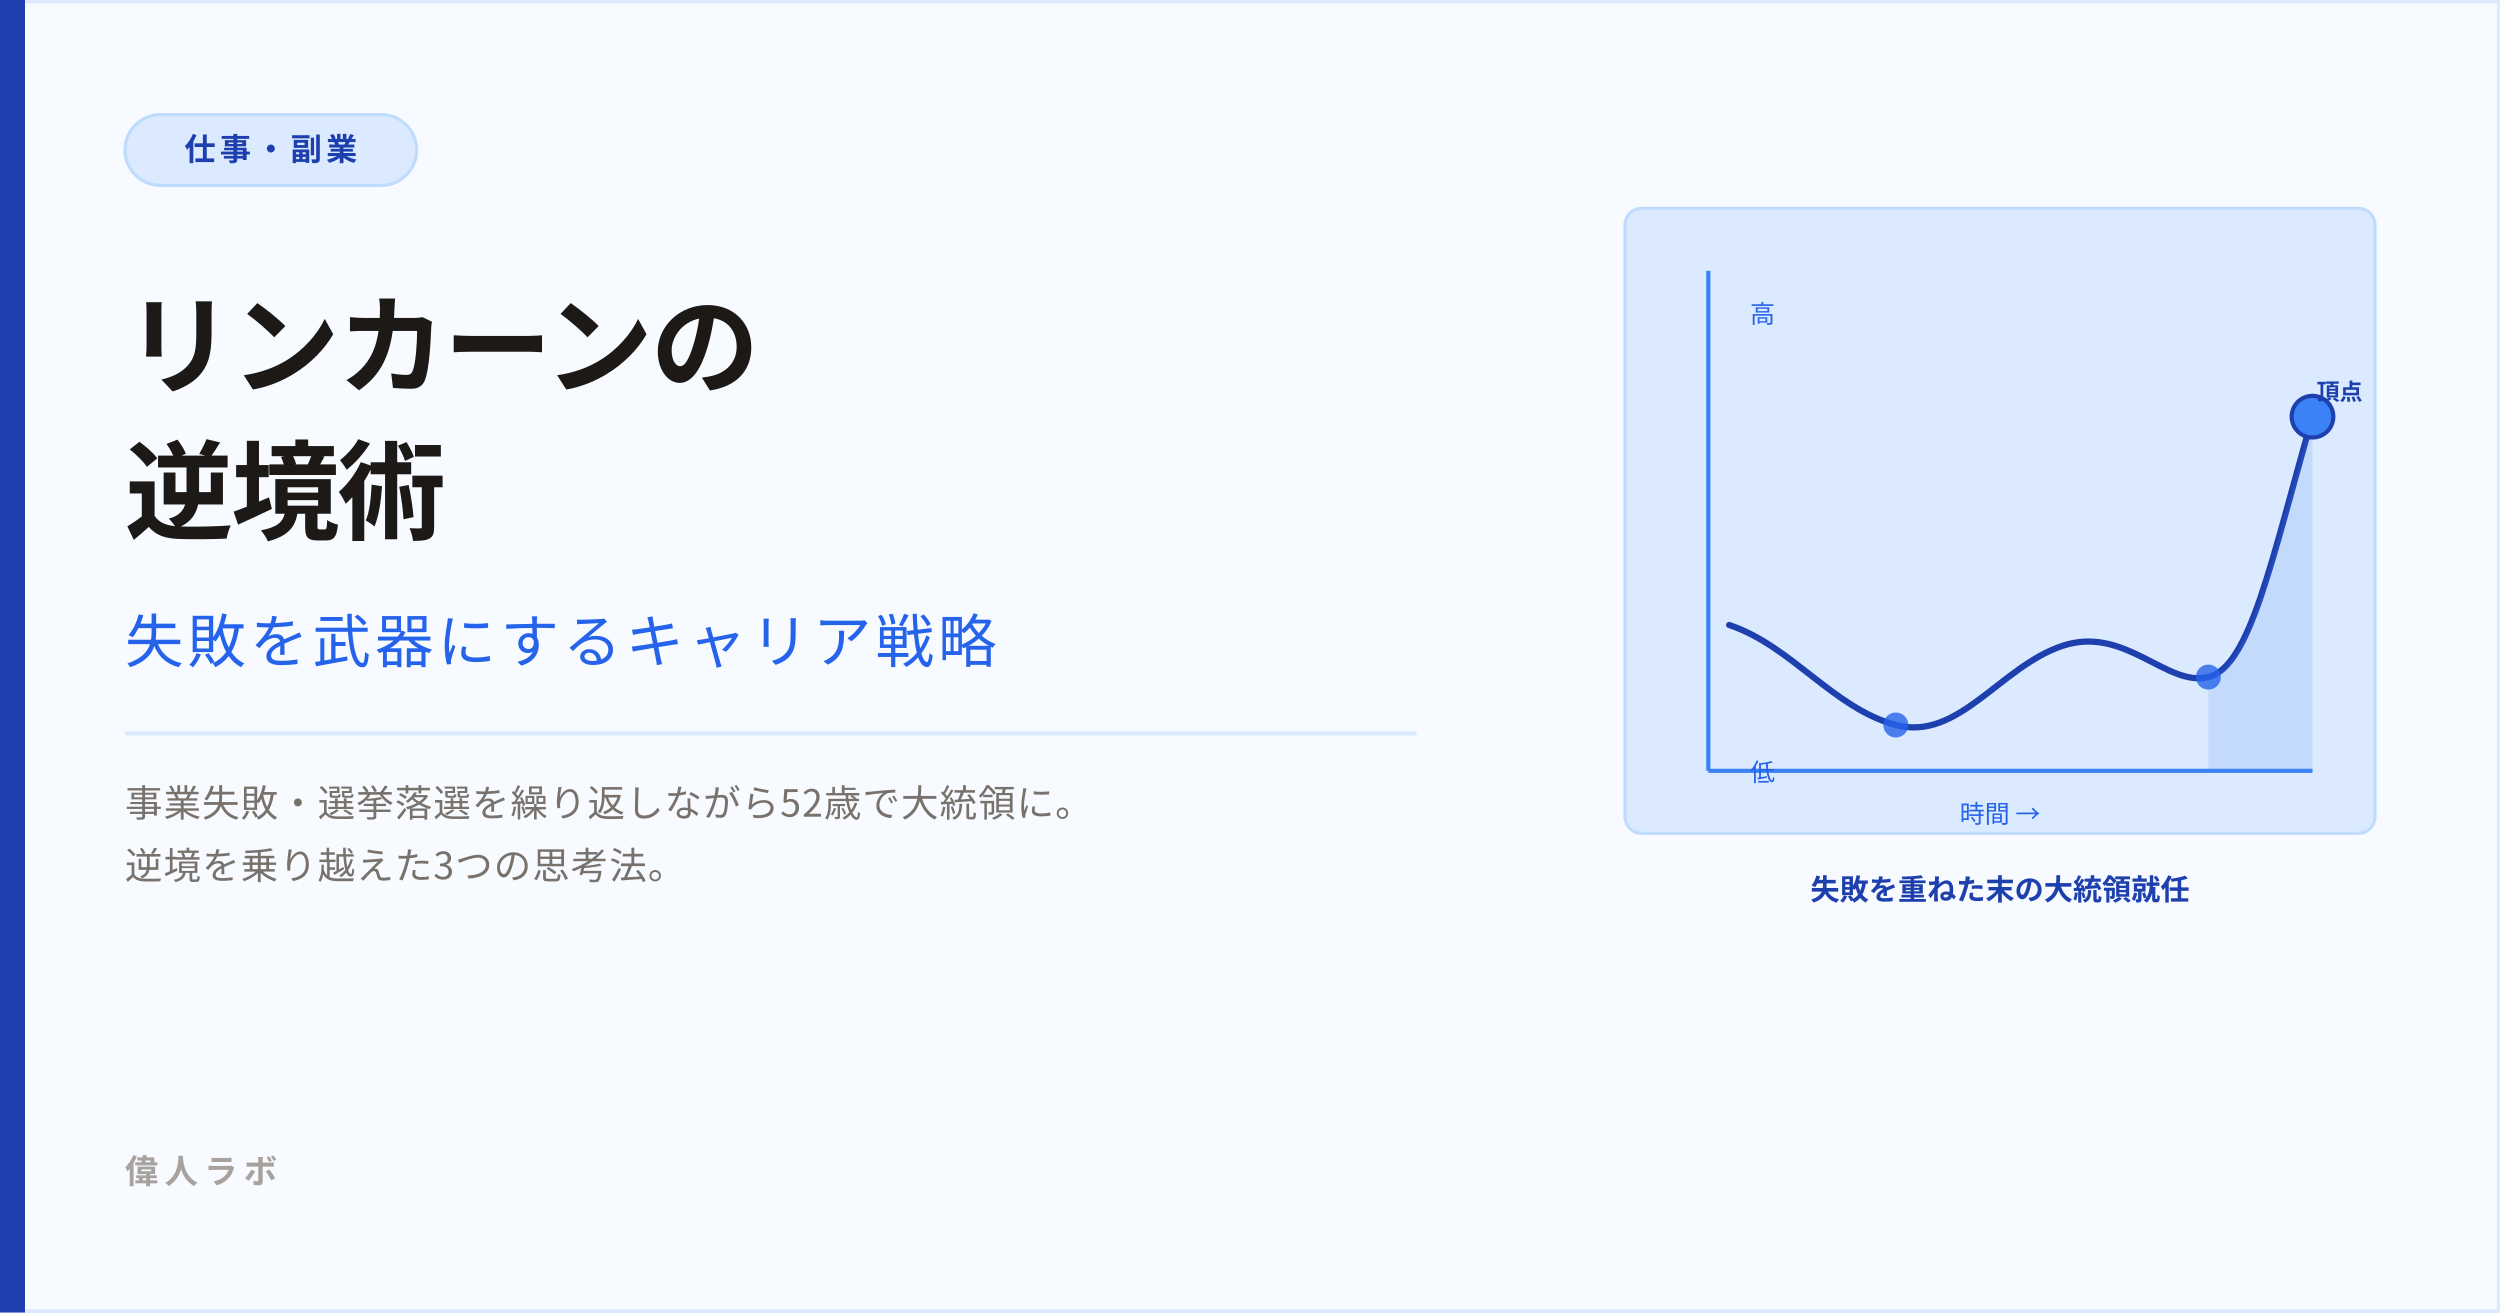
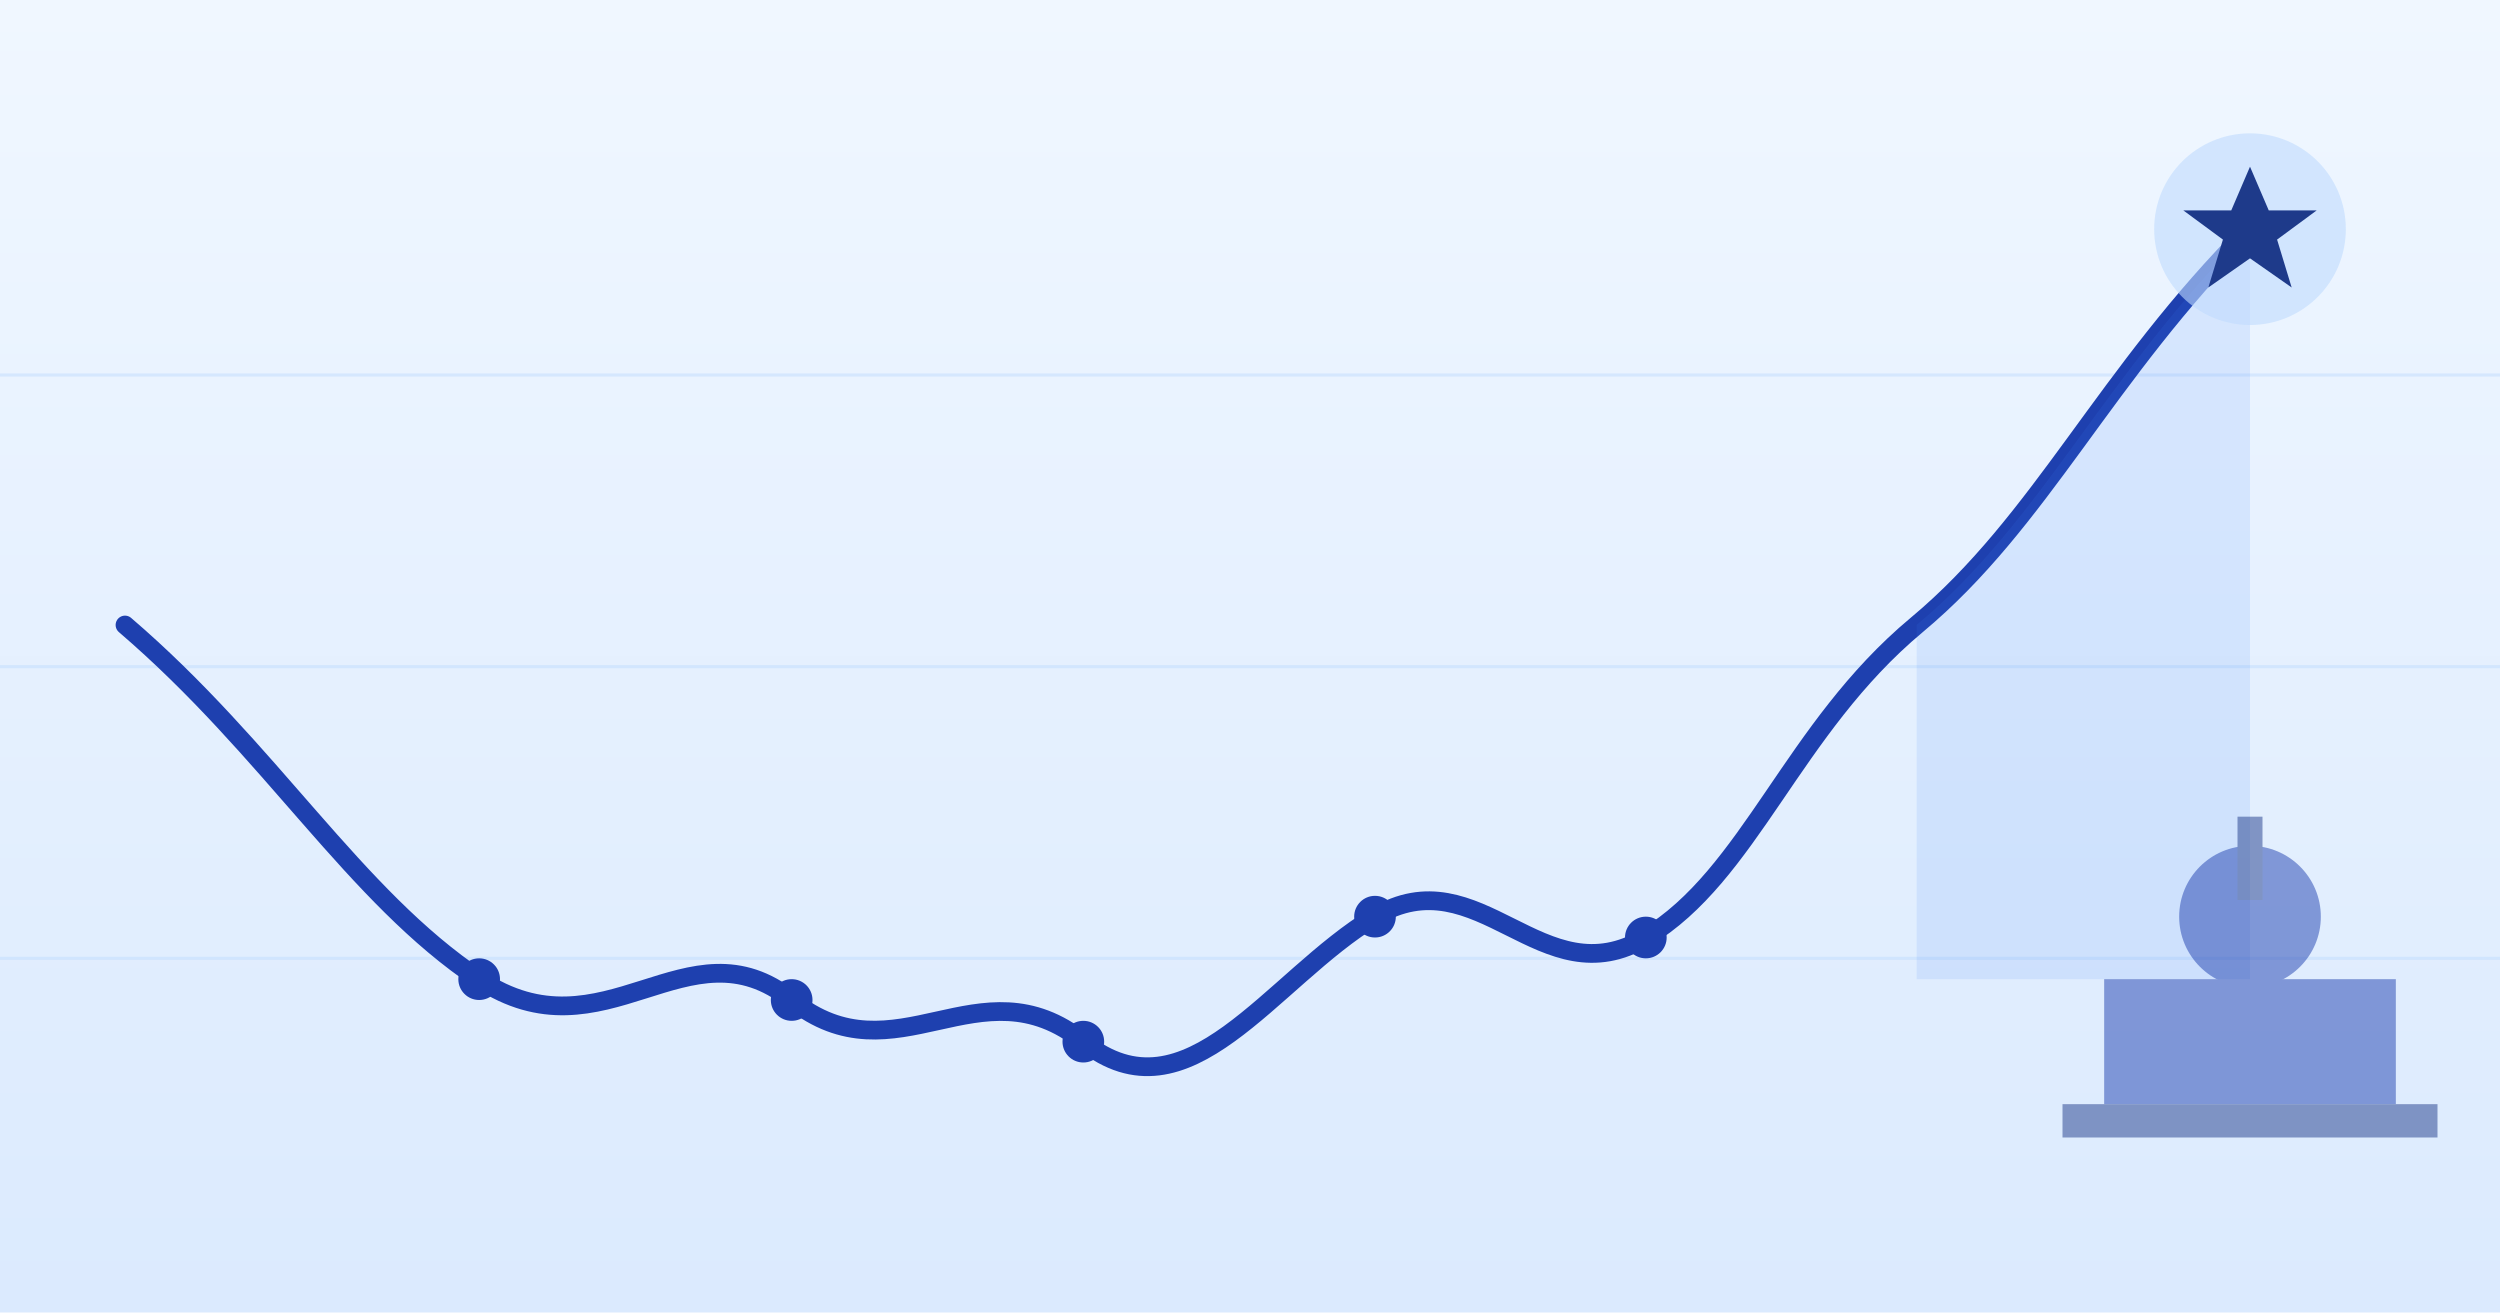
<svg xmlns="http://www.w3.org/2000/svg" width="1200" height="630" viewBox="0 0 1200 630">
-   <rect width="1200" height="630" fill="#f7faff" />
-   <rect x="0" y="0" width="1200" height="630" fill="none" stroke="#dbeafe" stroke-width="3" />
-   <rect x="0" y="0" width="12" height="630" fill="#1e40af" />
-   <rect x="60" y="55" width="140" height="34" rx="17" fill="#dbeafe" stroke="#bfdbfe" stroke-width="1.5" />
-   <text x="130" y="77" font-family="'Hiragino Sans', 'Noto Sans CJK JP', sans-serif" font-size="15" font-weight="700" fill="#1e40af" text-anchor="middle" letter-spacing="2">仕事・副業</text>
-   <text x="60" y="185" font-family="'Hiragino Sans', 'Noto Sans CJK JP', sans-serif" font-size="52" font-weight="700" fill="#1c1917" letter-spacing="-1">リンカーンの</text>
-   <text x="60" y="255" font-family="'Hiragino Sans', 'Noto Sans CJK JP', sans-serif" font-size="52" font-weight="700" fill="#1c1917" letter-spacing="-1">逆境術</text>
-   <text x="60" y="318" font-family="'Hiragino Sans', 'Noto Sans CJK JP', sans-serif" font-size="28" fill="#2563eb" letter-spacing="2">失敗を武器にするキャリア戦略</text>
-   <line x1="60" y1="352" x2="680" y2="352" stroke="#dbeafe" stroke-width="2" />
-   <text x="60" y="392" font-family="'Hiragino Sans', 'Noto Sans CJK JP', sans-serif" font-size="18" fill="#78716c" letter-spacing="0.5">事業失敗・選挙落選を繰り返しながら52歳で大統領に。</text>
-   <text x="60" y="422" font-family="'Hiragino Sans', 'Noto Sans CJK JP', sans-serif" font-size="18" fill="#78716c" letter-spacing="0.5">逆境を乗り越えた3つの思考法。</text>
-   <text x="60" y="568" font-family="'Hiragino Sans', 'Noto Sans CJK JP', sans-serif" font-size="16" fill="#a8a29e" font-weight="700" letter-spacing="3">偉人ラボ</text>
-   <rect x="780" y="100" width="360" height="300" rx="8" fill="#dbeafe" stroke="#bfdbfe" stroke-width="1.5" />
-   <line x1="820" y1="130" x2="820" y2="370" stroke="#3b82f6" stroke-width="2" />
-   <line x1="820" y1="370" x2="1110" y2="370" stroke="#3b82f6" stroke-width="2" />
-   <path d="M 830 300            C 860 310 880 340 910 348            C 940 356 960 320 990 310            C 1020 300 1040 330 1060 325            C 1080 320 1090 270 1110 200" stroke="#1e40af" stroke-width="3" fill="none" stroke-linecap="round" />
-   <path d="M 1060 325 C 1080 320 1090 270 1110 200 L 1110 370 L 1060 370 Z" fill="#3b82f6" opacity="0.15" />
-   <circle cx="910" cy="348" r="6" fill="#2563eb" opacity="0.8" />
-   <circle cx="1060" cy="325" r="6" fill="#2563eb" opacity="0.8" />
-   <circle cx="1110" cy="200" r="10" fill="#3b82f6" stroke="#1e40af" stroke-width="2" />
-   <text x="840" y="155" font-family="'Hiragino Sans', 'Noto Sans CJK JP', sans-serif" font-size="12" fill="#2563eb">高</text>
-   <text x="840" y="375" font-family="'Hiragino Sans', 'Noto Sans CJK JP', sans-serif" font-size="12" fill="#2563eb">低</text>
-   <text x="960" y="395" font-family="'Hiragino Sans', 'Noto Sans CJK JP', sans-serif" font-size="12" fill="#2563eb" text-anchor="middle">時間 →</text>
-   <text x="1112" y="192" font-family="'Hiragino Sans', 'Noto Sans CJK JP', sans-serif" font-size="11" font-weight="700" fill="#1e40af" text-anchor="start">頂点</text>
-   <text x="960" y="432" font-family="'Hiragino Sans', 'Noto Sans CJK JP', sans-serif" font-size="14" fill="#1e40af" text-anchor="middle" font-weight="700">失敗を重ねた末の大統領就任</text>
+   <defs>
+     <linearGradient id="lrBg" x1="0" y1="0" x2="0" y2="1">
+       <stop offset="0%" stop-color="#f0f7ff" />
+       <stop offset="100%" stop-color="#dbeafe" />
+     </linearGradient>
+   </defs>
+   <rect width="1200" height="630" fill="url(#lrBg)" />
+   <line x1="0" y1="180" x2="1200" y2="180" stroke="#bfdbfe" stroke-width="1.5" opacity="0.5" />
+   <line x1="0" y1="320" x2="1200" y2="320" stroke="#bfdbfe" stroke-width="1.5" opacity="0.5" />
+   <line x1="0" y1="460" x2="1200" y2="460" stroke="#bfdbfe" stroke-width="1.5" opacity="0.5" />
+   <path d="M 60 300 C 130 360, 170 430, 230 470 C 290 510, 330 440, 380 480            C 430 520, 470 460, 520 500 C 570 540, 610 470, 660 440            C 710 410, 740 480, 790 450 C 840 420, 860 350, 920 300            C 980 250, 1010 180, 1080 110" fill="none" stroke="#1e40af" stroke-width="9" stroke-linecap="round" />
+   <path d="M 920 300 C 980 250, 1010 180, 1080 110 L 1080 470 L 920 470 Z" fill="#3b82f6" opacity="0.12" />
+   <circle cx="230" cy="470" r="10" fill="#1e40af" />
+   <circle cx="380" cy="480" r="10" fill="#1e40af" />
+   <circle cx="520" cy="500" r="10" fill="#1e40af" />
+   <circle cx="660" cy="440" r="10" fill="#1e40af" />
+   <circle cx="790" cy="450" r="10" fill="#1e40af" />
+   <g transform="translate(1080,110)">
+     <circle r="46" fill="#bfdbfe" opacity="0.6" />
+     <polygon points="0,-30 9,-9 32,-9 13,5 20,28 0,14 -20,28 -13,5 -32,-9 -9,-9" fill="#1e3a8a" />
+   </g>
+   <g transform="translate(1080,470)" opacity="0.5">
+     <rect x="-70" y="0" width="140" height="60" fill="#1e40af" />
+     <rect x="-90" y="60" width="180" height="16" fill="#1e3a8a" />
+     <circle cx="0" cy="-30" r="34" fill="#1e40af" />
+     <rect x="-6" y="-78" width="12" height="40" fill="#1e3a8a" />
+   </g>
</svg>
